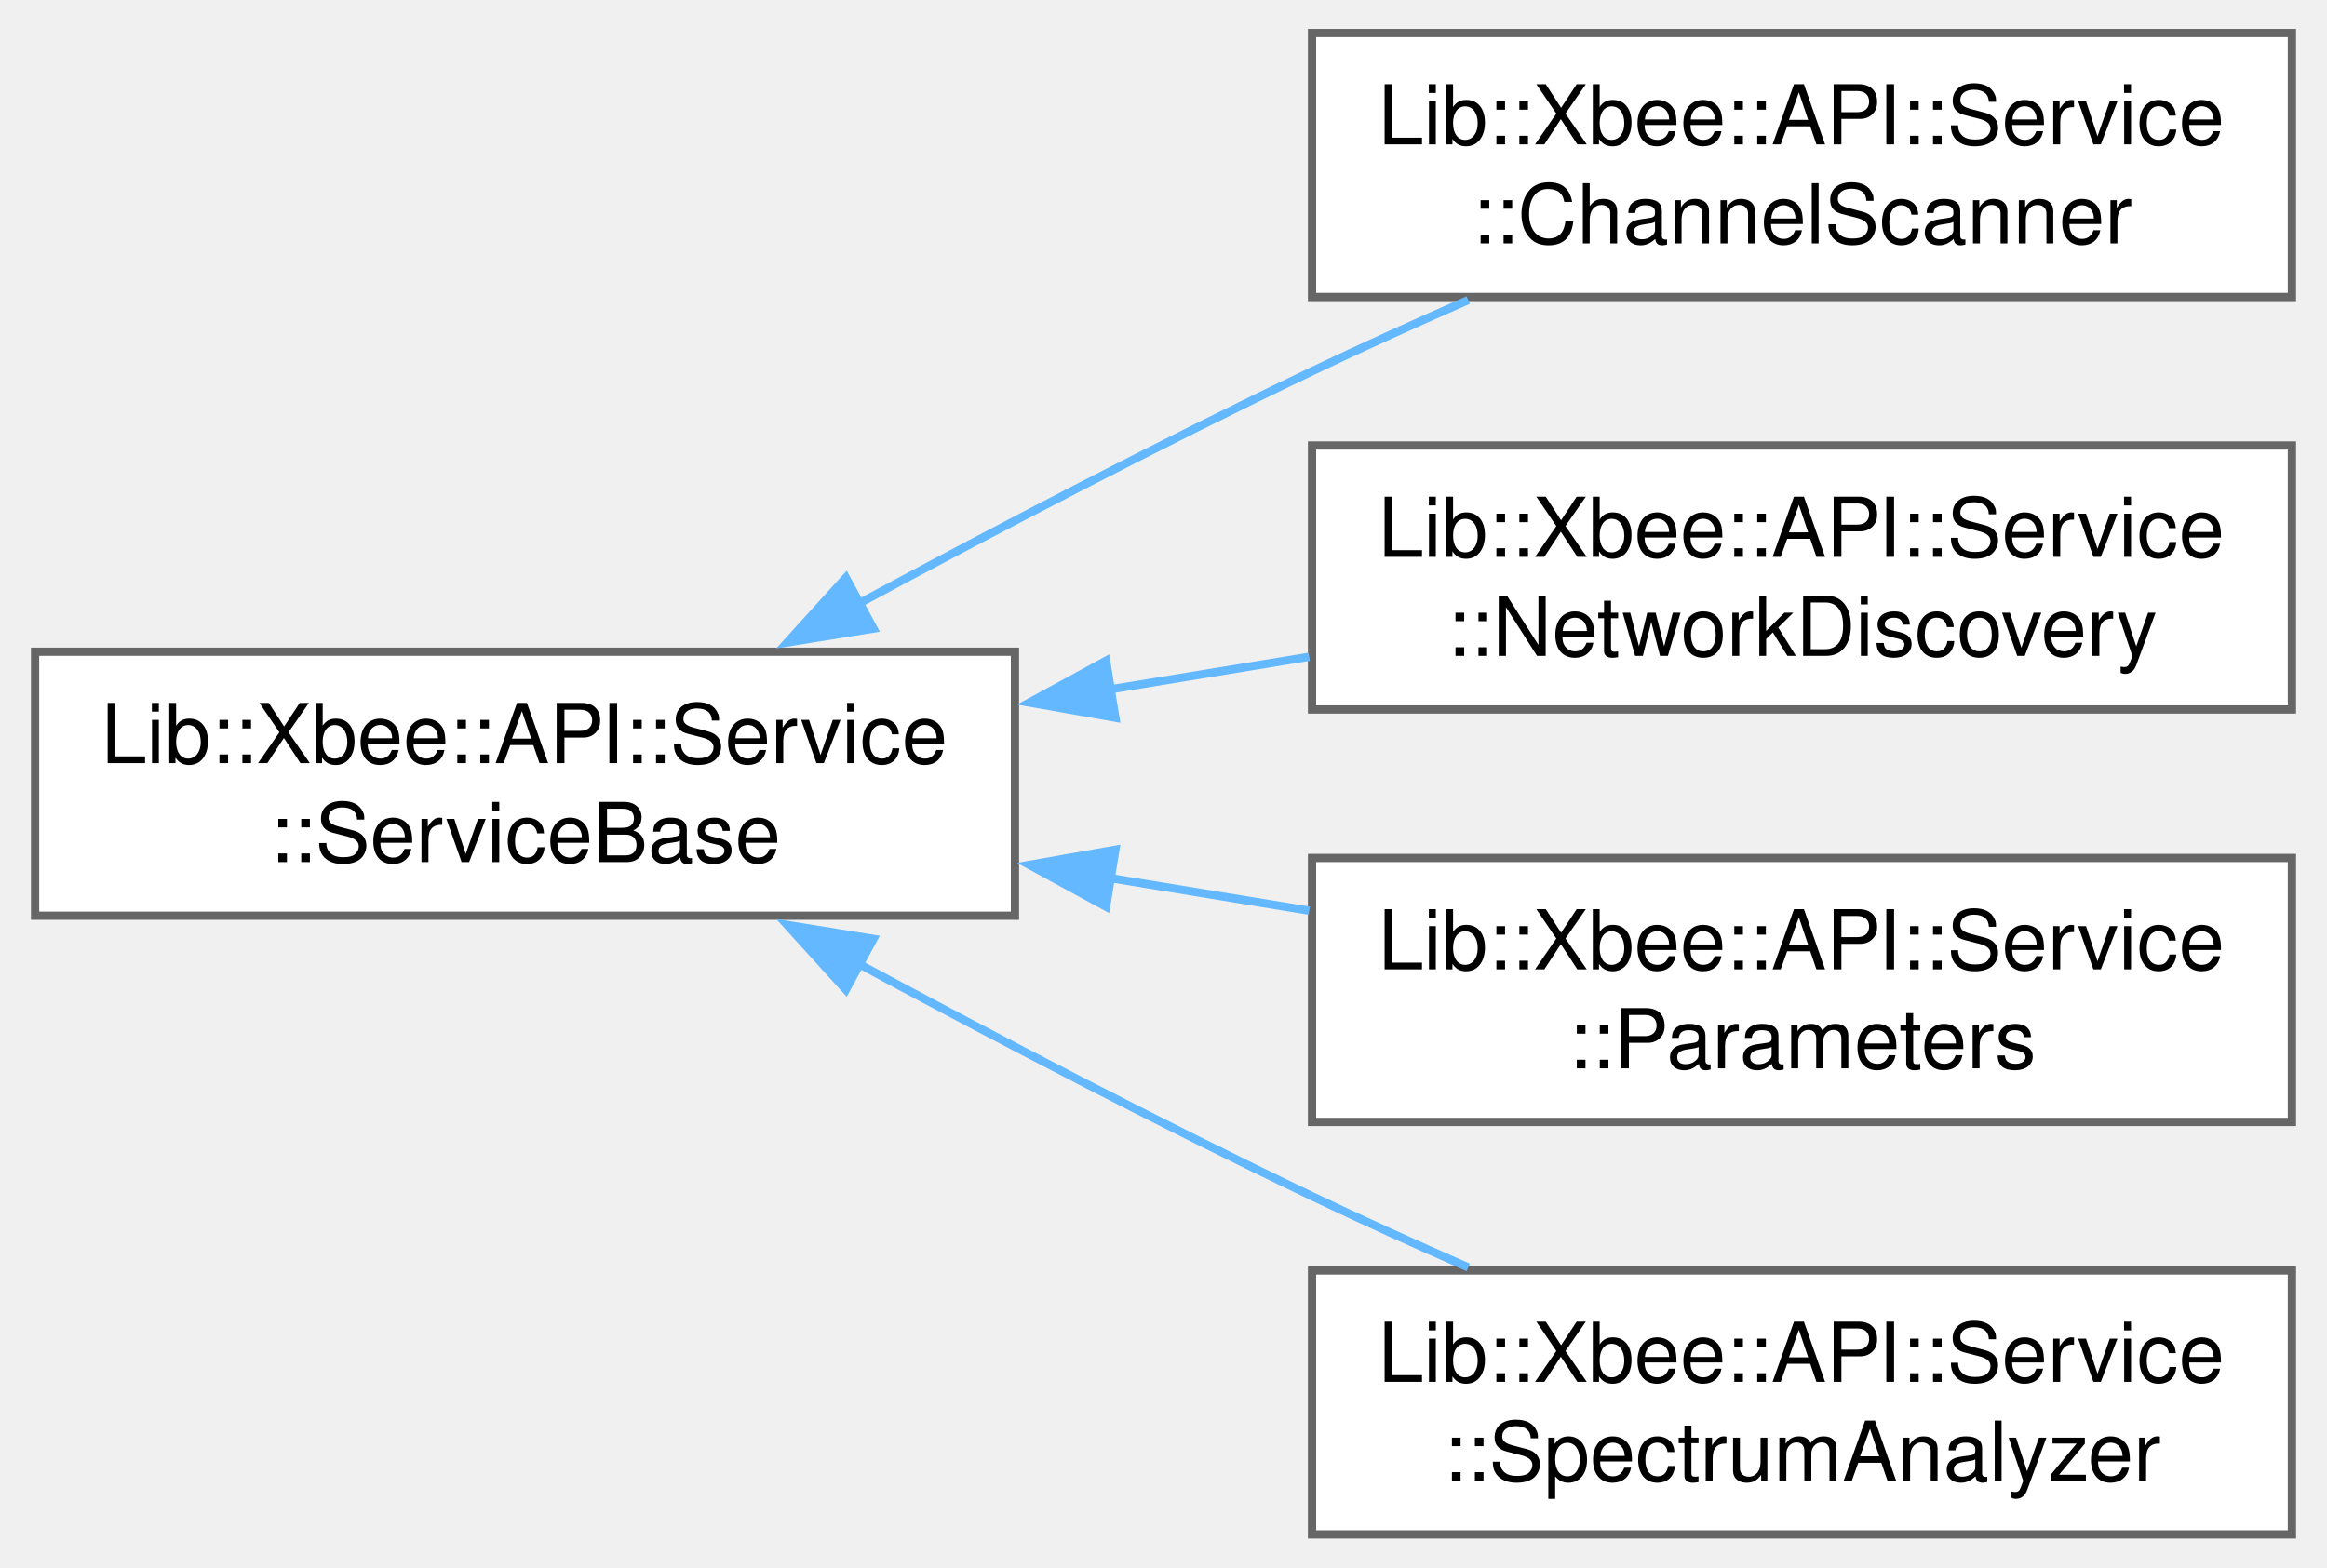
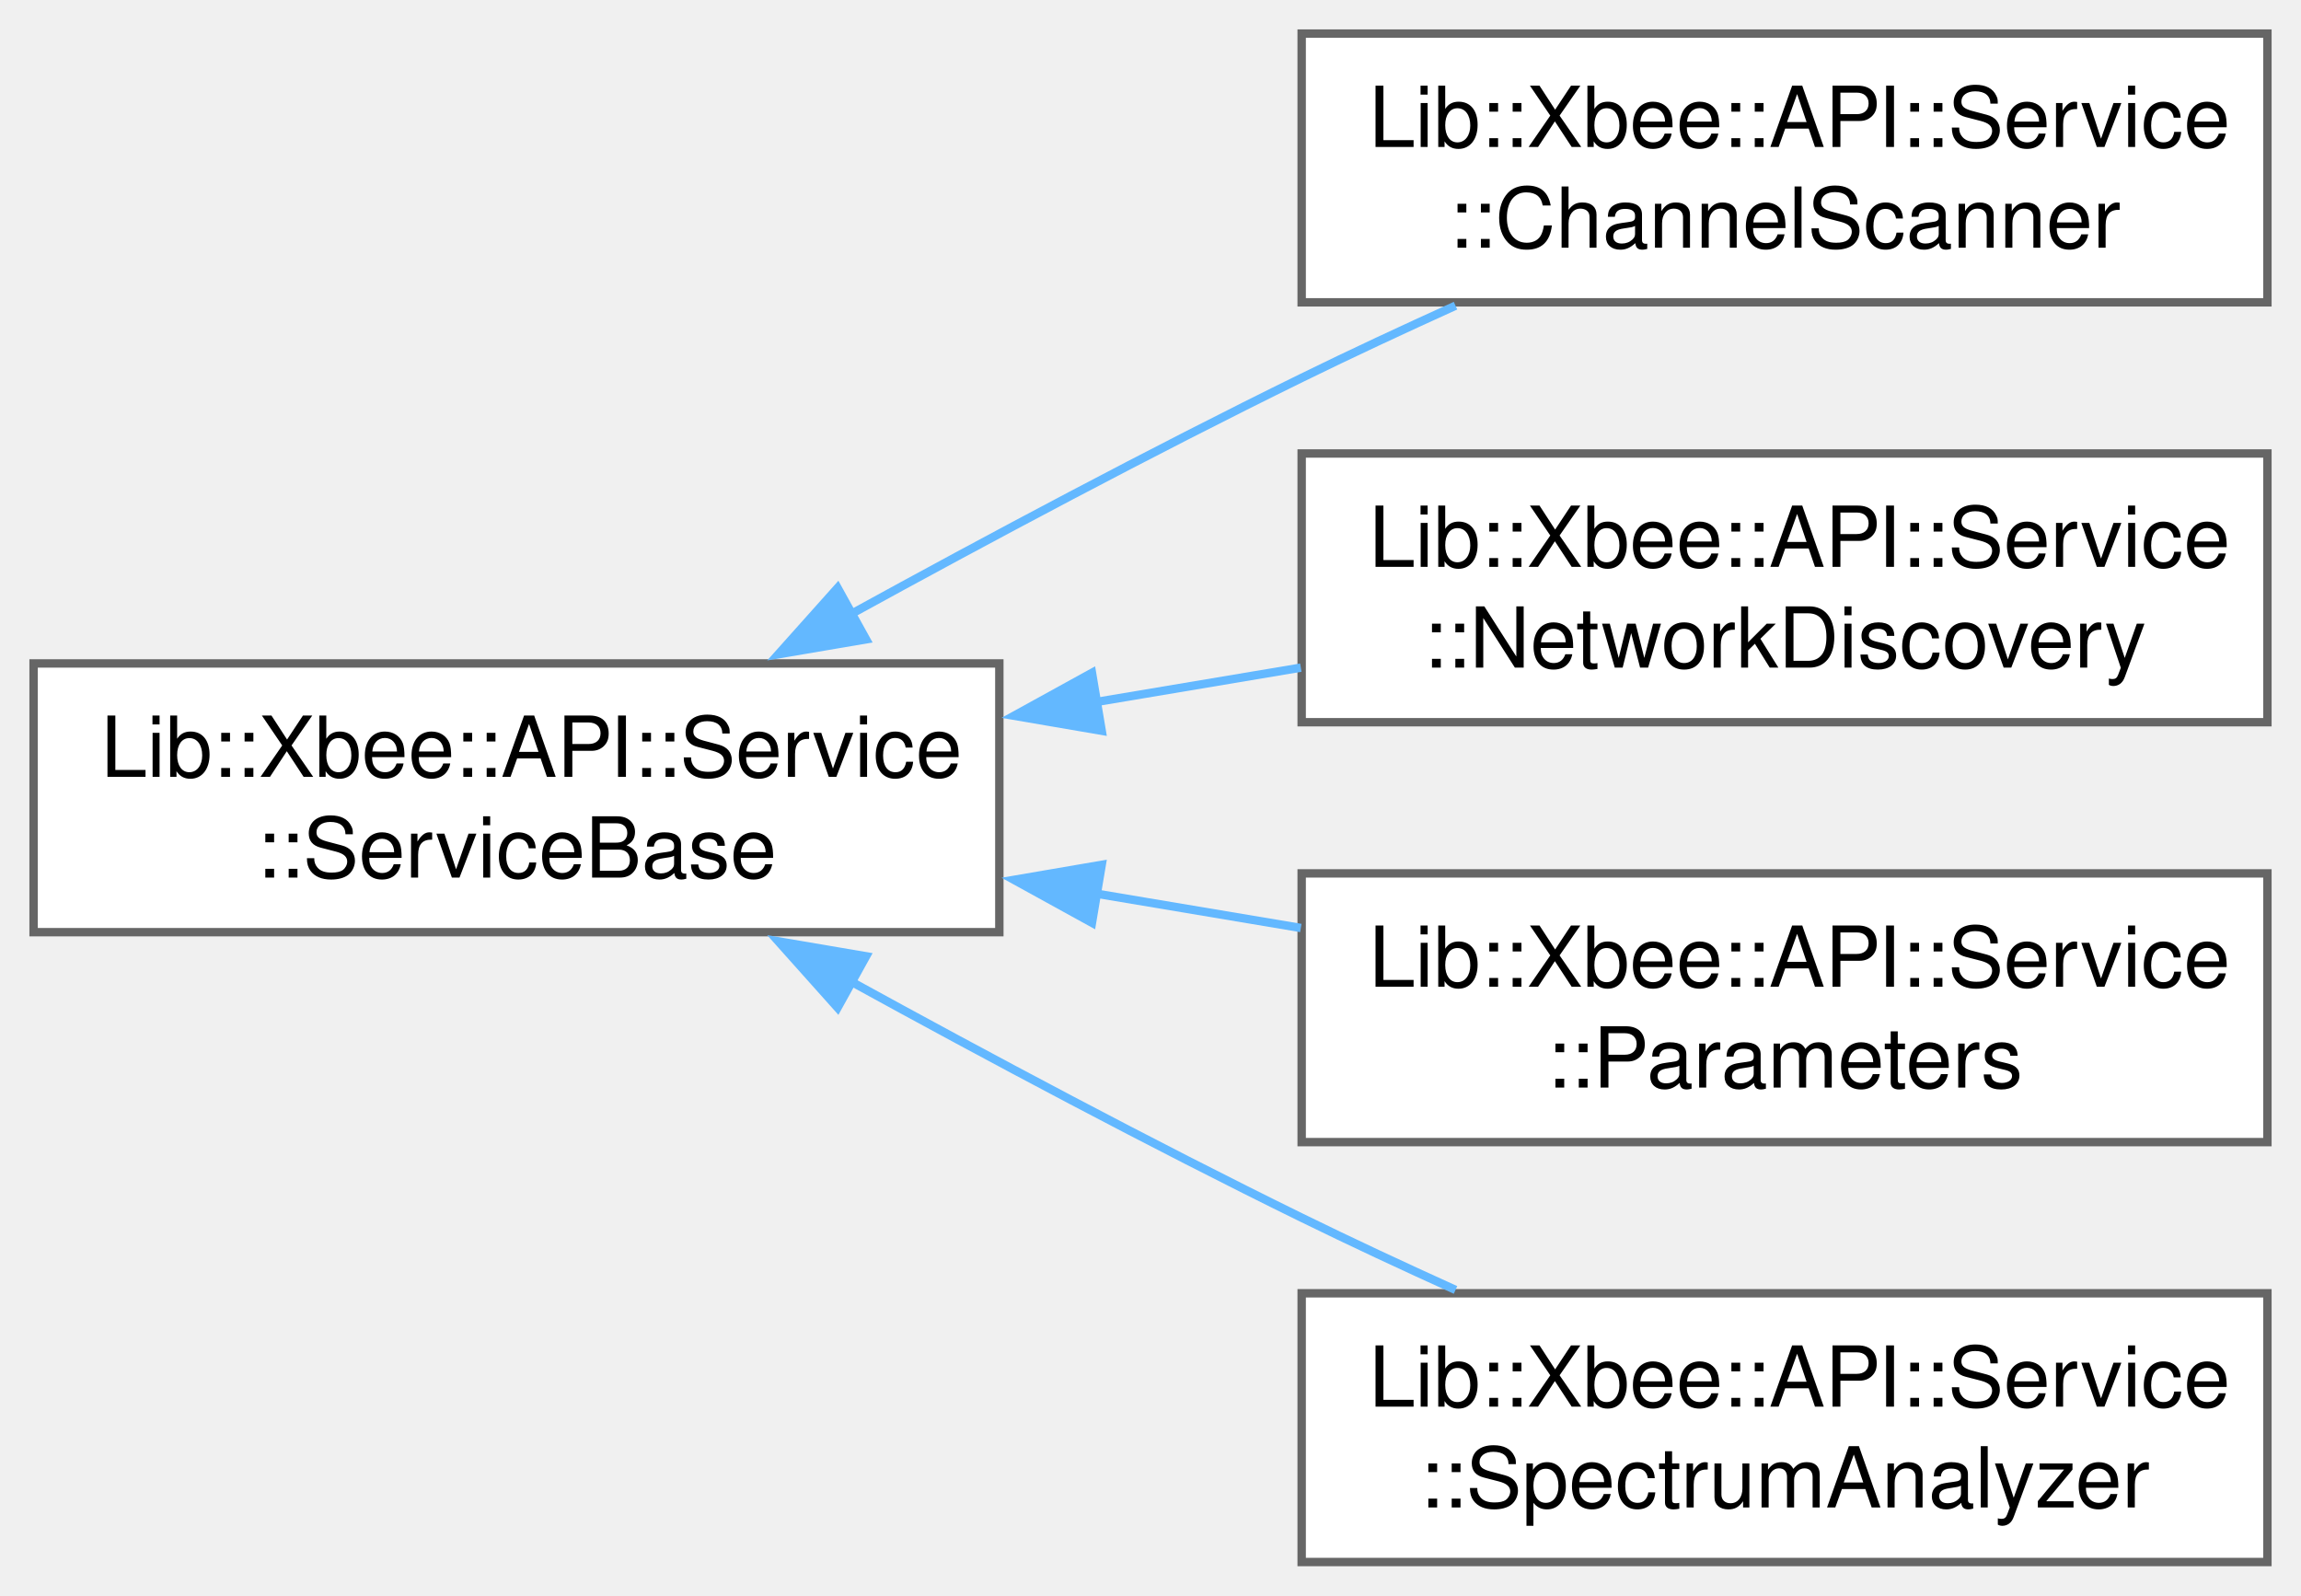
- <svg xmlns="http://www.w3.org/2000/svg" xmlns:xlink="http://www.w3.org/1999/xlink" width="282pt" height="190pt" viewBox="0.00 0.00 281.50 190.00">
+ <svg xmlns="http://www.w3.org/2000/svg" xmlns:xlink="http://www.w3.org/1999/xlink" width="274pt" height="190pt" viewBox="0.00 0.00 274.00 190.00">
  <g id="graph0" class="graph" transform="scale(1 1) rotate(0) translate(4 186)">
    <g id="Node000000" class="node">
      <g id="a_Node000000">
-         <a xlink:href="d0/dc3/a00354.html" target="_top" xlink:title="Base class for services in the Xbee API.">
-           <polygon fill="white" stroke="#666666" points="118.75,-107 0,-107 0,-75 118.75,-75 118.75,-107" />
+         <a xlink:href="df/df1/a00357.html" target="_top" xlink:title="Base class for services in the Xbee API.">
+           <polygon fill="white" stroke="#666666" points="115,-107 0,-107 0,-75 115,-75 115,-107" />
          <text text-anchor="start" x="8" y="-93.5" font-family="Helvetica,sans-Serif" font-size="10.00">Lib::Xbee::API::Service</text>
-           <text text-anchor="middle" x="59.38" y="-81.5" font-family="Helvetica,sans-Serif" font-size="10.00">::ServiceBase</text>
+           <text text-anchor="middle" x="57.5" y="-81.5" font-family="Helvetica,sans-Serif" font-size="10.00">::ServiceBase</text>
        </a>
      </g>
    </g>
    <g id="Node000001" class="node">
      <g id="a_Node000001">
-         <a xlink:href="d1/d67/a00310.html" target="_top" xlink:title="Scans channels and updates connection quality in the Xbee module.">
-           <polygon fill="white" stroke="#666666" points="273.5,-182 154.75,-182 154.75,-150 273.5,-150 273.5,-182" />
-           <text text-anchor="start" x="162.75" y="-168.5" font-family="Helvetica,sans-Serif" font-size="10.00">Lib::Xbee::API::Service</text>
-           <text text-anchor="middle" x="214.12" y="-156.5" font-family="Helvetica,sans-Serif" font-size="10.00">::ChannelScanner</text>
+         <a xlink:href="dd/db3/a00313.html" target="_top" xlink:title="Scans channels and updates connection quality in the Xbee module.">
+           <polygon fill="white" stroke="#666666" points="266,-182 151,-182 151,-150 266,-150 266,-182" />
+           <text text-anchor="start" x="159" y="-168.5" font-family="Helvetica,sans-Serif" font-size="10.00">Lib::Xbee::API::Service</text>
+           <text text-anchor="middle" x="208.5" y="-156.5" font-family="Helvetica,sans-Serif" font-size="10.00">::ChannelScanner</text>
        </a>
      </g>
    </g>
    <g id="edge5_Node000000_Node000001" class="edge">
      <g id="a_edge5_Node000000_Node000001">
        <a xlink:title=" ">
-           <path fill="none" stroke="#63b8ff" d="M99.81,-112.83C116.59,-121.87 136.46,-132.26 154.75,-141 160.82,-143.9 167.31,-146.84 173.68,-149.63" />
-           <polygon fill="#63b8ff" stroke="#63b8ff" points="101.6,-109.81 91.14,-108.12 98.26,-115.97 101.6,-109.81" />
+           <path fill="none" stroke="#63b8ff" d="M97.16,-112.78C113.6,-121.81 133.08,-132.21 151,-141 156.87,-143.88 163.16,-146.81 169.32,-149.6" />
+           <polygon fill="#63b8ff" stroke="#63b8ff" points="99.13,-109.87 88.68,-108.09 95.74,-115.99 99.13,-109.87" />
        </a>
      </g>
    </g>
    <g id="Node000002" class="node">
      <g id="a_Node000002">
-         <a xlink:href="de/de9/a00322.html" target="_top" xlink:title="Discovers nodes in a network.">
-           <polygon fill="white" stroke="#666666" points="273.5,-132 154.75,-132 154.75,-100 273.5,-100 273.5,-132" />
-           <text text-anchor="start" x="162.75" y="-118.5" font-family="Helvetica,sans-Serif" font-size="10.00">Lib::Xbee::API::Service</text>
-           <text text-anchor="middle" x="214.12" y="-106.5" font-family="Helvetica,sans-Serif" font-size="10.00">::NetworkDiscovery</text>
+         <a xlink:href="de/dc8/a00325.html" target="_top" xlink:title="Discovers nodes in a network.">
+           <polygon fill="white" stroke="#666666" points="266,-132 151,-132 151,-100 266,-100 266,-132" />
+           <text text-anchor="start" x="159" y="-118.5" font-family="Helvetica,sans-Serif" font-size="10.00">Lib::Xbee::API::Service</text>
+           <text text-anchor="middle" x="208.5" y="-106.5" font-family="Helvetica,sans-Serif" font-size="10.00">::NetworkDiscovery</text>
        </a>
      </g>
    </g>
    <g id="edge6_Node000000_Node000002" class="edge">
      <g id="a_edge6_Node000000_Node000002">
        <a xlink:title=" ">
-           <path fill="none" stroke="#63b8ff" d="M130.29,-102.44C138.36,-103.76 146.52,-105.1 154.41,-106.39" />
-           <polygon fill="#63b8ff" stroke="#63b8ff" points="130.92,-99 120.49,-100.84 129.79,-105.91 130.92,-99" />
+           <path fill="none" stroke="#63b8ff" d="M126.35,-102.38C134.56,-103.76 142.88,-105.16 150.9,-106.5" />
+           <polygon fill="#63b8ff" stroke="#63b8ff" points="127.19,-98.98 116.75,-100.77 126.03,-105.88 127.19,-98.98" />
        </a>
      </g>
    </g>
    <g id="Node000003" class="node">
      <g id="a_Node000003">
-         <a xlink:href="da/d75/a00334.html" target="_top" xlink:title="Manages and manipulates various parameters related to XBee devices.">
-           <polygon fill="white" stroke="#666666" points="273.5,-82 154.75,-82 154.75,-50 273.5,-50 273.5,-82" />
-           <text text-anchor="start" x="162.75" y="-68.5" font-family="Helvetica,sans-Serif" font-size="10.00">Lib::Xbee::API::Service</text>
-           <text text-anchor="middle" x="214.12" y="-56.5" font-family="Helvetica,sans-Serif" font-size="10.00">::Parameters</text>
+         <a xlink:href="d4/dce/a00337.html" target="_top" xlink:title="Manages and manipulates various parameters related to XBee devices.">
+           <polygon fill="white" stroke="#666666" points="266,-82 151,-82 151,-50 266,-50 266,-82" />
+           <text text-anchor="start" x="159" y="-68.5" font-family="Helvetica,sans-Serif" font-size="10.00">Lib::Xbee::API::Service</text>
+           <text text-anchor="middle" x="208.5" y="-56.5" font-family="Helvetica,sans-Serif" font-size="10.00">::Parameters</text>
        </a>
      </g>
    </g>
    <g id="edge7_Node000000_Node000003" class="edge">
      <g id="a_edge7_Node000000_Node000003">
        <a xlink:title=" ">
-           <path fill="none" stroke="#63b8ff" d="M130.29,-79.56C138.36,-78.24 146.52,-76.9 154.41,-75.61" />
-           <polygon fill="#63b8ff" stroke="#63b8ff" points="129.79,-76.09 120.49,-81.16 130.92,-83 129.79,-76.09" />
+           <path fill="none" stroke="#63b8ff" d="M126.35,-79.62C134.56,-78.24 142.88,-76.84 150.9,-75.5" />
+           <polygon fill="#63b8ff" stroke="#63b8ff" points="126.03,-76.12 116.75,-81.23 127.19,-83.02 126.03,-76.12" />
        </a>
      </g>
    </g>
    <g id="Node000004" class="node">
      <g id="a_Node000004">
-         <a xlink:href="df/d73/a00358.html" target="_top" xlink:title="SpectrumAnalyzer class.">
-           <polygon fill="white" stroke="#666666" points="273.5,-32 154.75,-32 154.75,0 273.5,0 273.5,-32" />
-           <text text-anchor="start" x="162.75" y="-18.5" font-family="Helvetica,sans-Serif" font-size="10.00">Lib::Xbee::API::Service</text>
-           <text text-anchor="middle" x="214.12" y="-6.5" font-family="Helvetica,sans-Serif" font-size="10.00">::SpectrumAnalyzer</text>
+         <a xlink:href="d7/ddb/a00361.html" target="_top" xlink:title="SpectrumAnalyzer class.">
+           <polygon fill="white" stroke="#666666" points="266,-32 151,-32 151,0 266,0 266,-32" />
+           <text text-anchor="start" x="159" y="-18.5" font-family="Helvetica,sans-Serif" font-size="10.00">Lib::Xbee::API::Service</text>
+           <text text-anchor="middle" x="208.5" y="-6.5" font-family="Helvetica,sans-Serif" font-size="10.00">::SpectrumAnalyzer</text>
        </a>
      </g>
    </g>
    <g id="edge8_Node000000_Node000004" class="edge">
      <g id="a_edge8_Node000000_Node000004">
        <a xlink:title=" ">
-           <path fill="none" stroke="#63b8ff" d="M99.81,-69.17C116.59,-60.13 136.46,-49.74 154.75,-41 160.82,-38.1 167.31,-35.16 173.68,-32.37" />
-           <polygon fill="#63b8ff" stroke="#63b8ff" points="98.26,-66.03 91.14,-73.88 101.6,-72.19 98.26,-66.03" />
+           <path fill="none" stroke="#63b8ff" d="M97.16,-69.22C113.6,-60.19 133.08,-49.79 151,-41 156.87,-38.12 163.16,-35.19 169.32,-32.4" />
+           <polygon fill="#63b8ff" stroke="#63b8ff" points="95.74,-66.01 88.68,-73.91 99.13,-72.13 95.74,-66.01" />
        </a>
      </g>
    </g>
  </g>
</svg>
